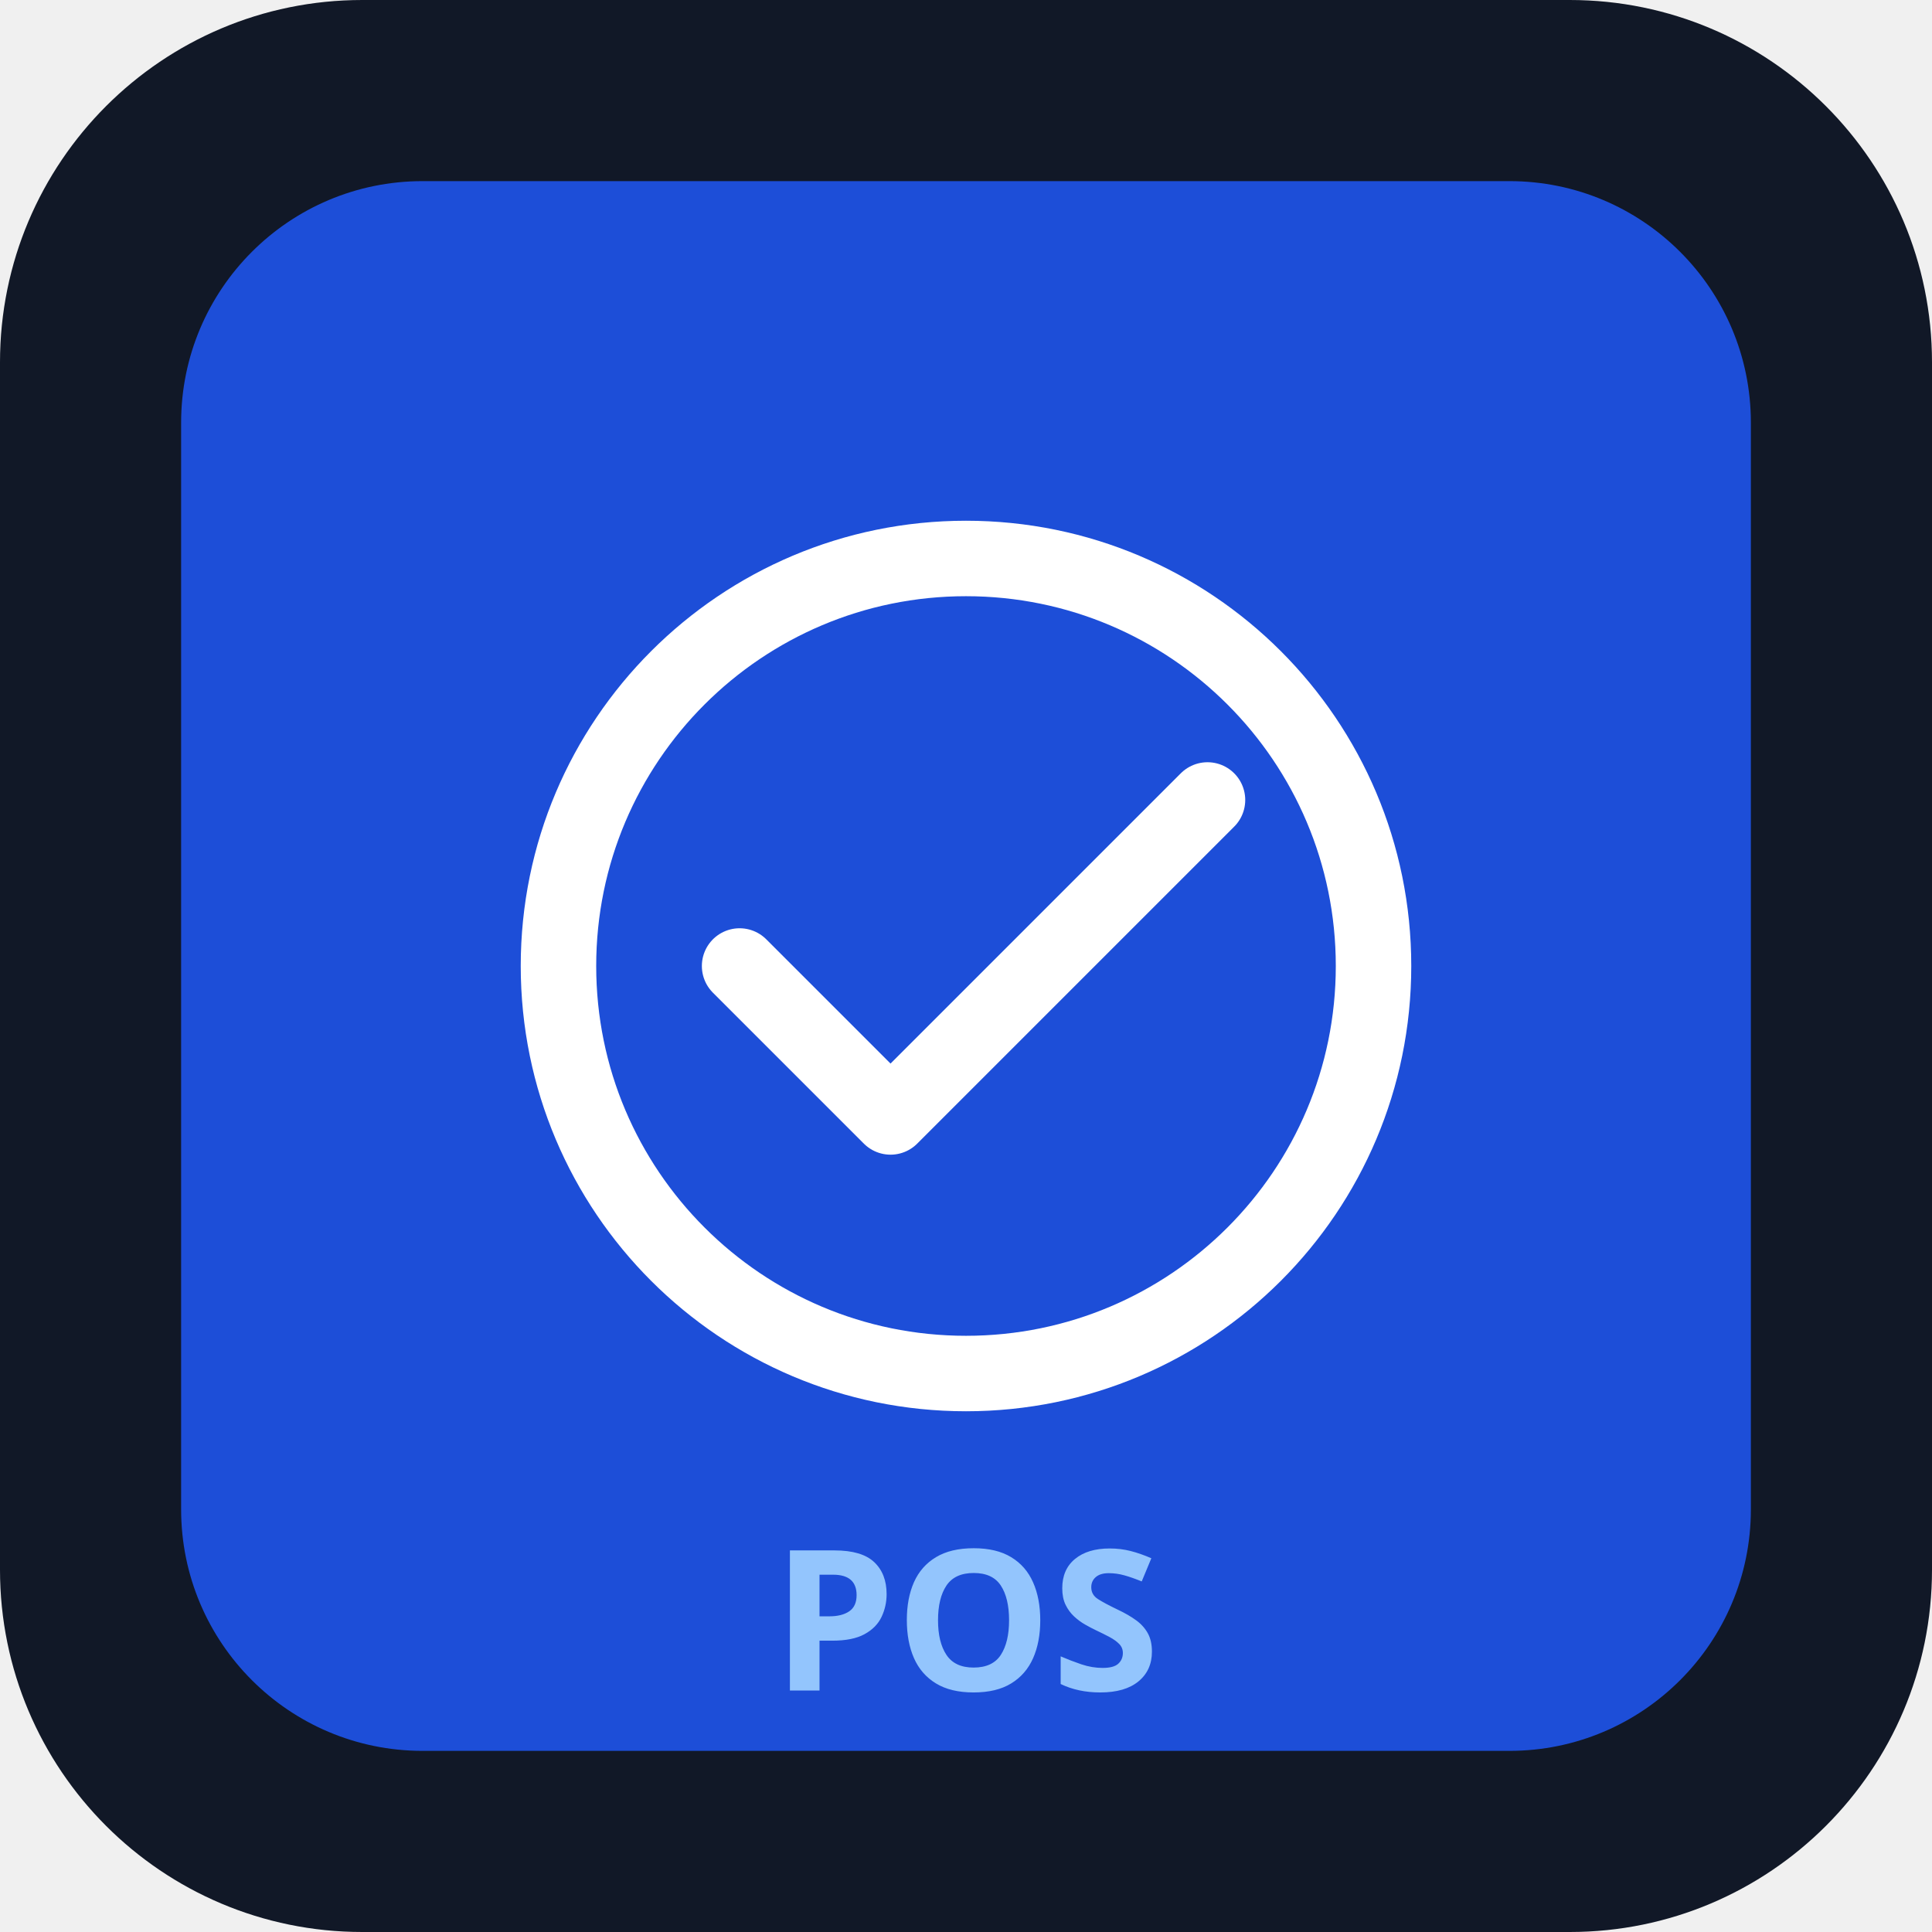
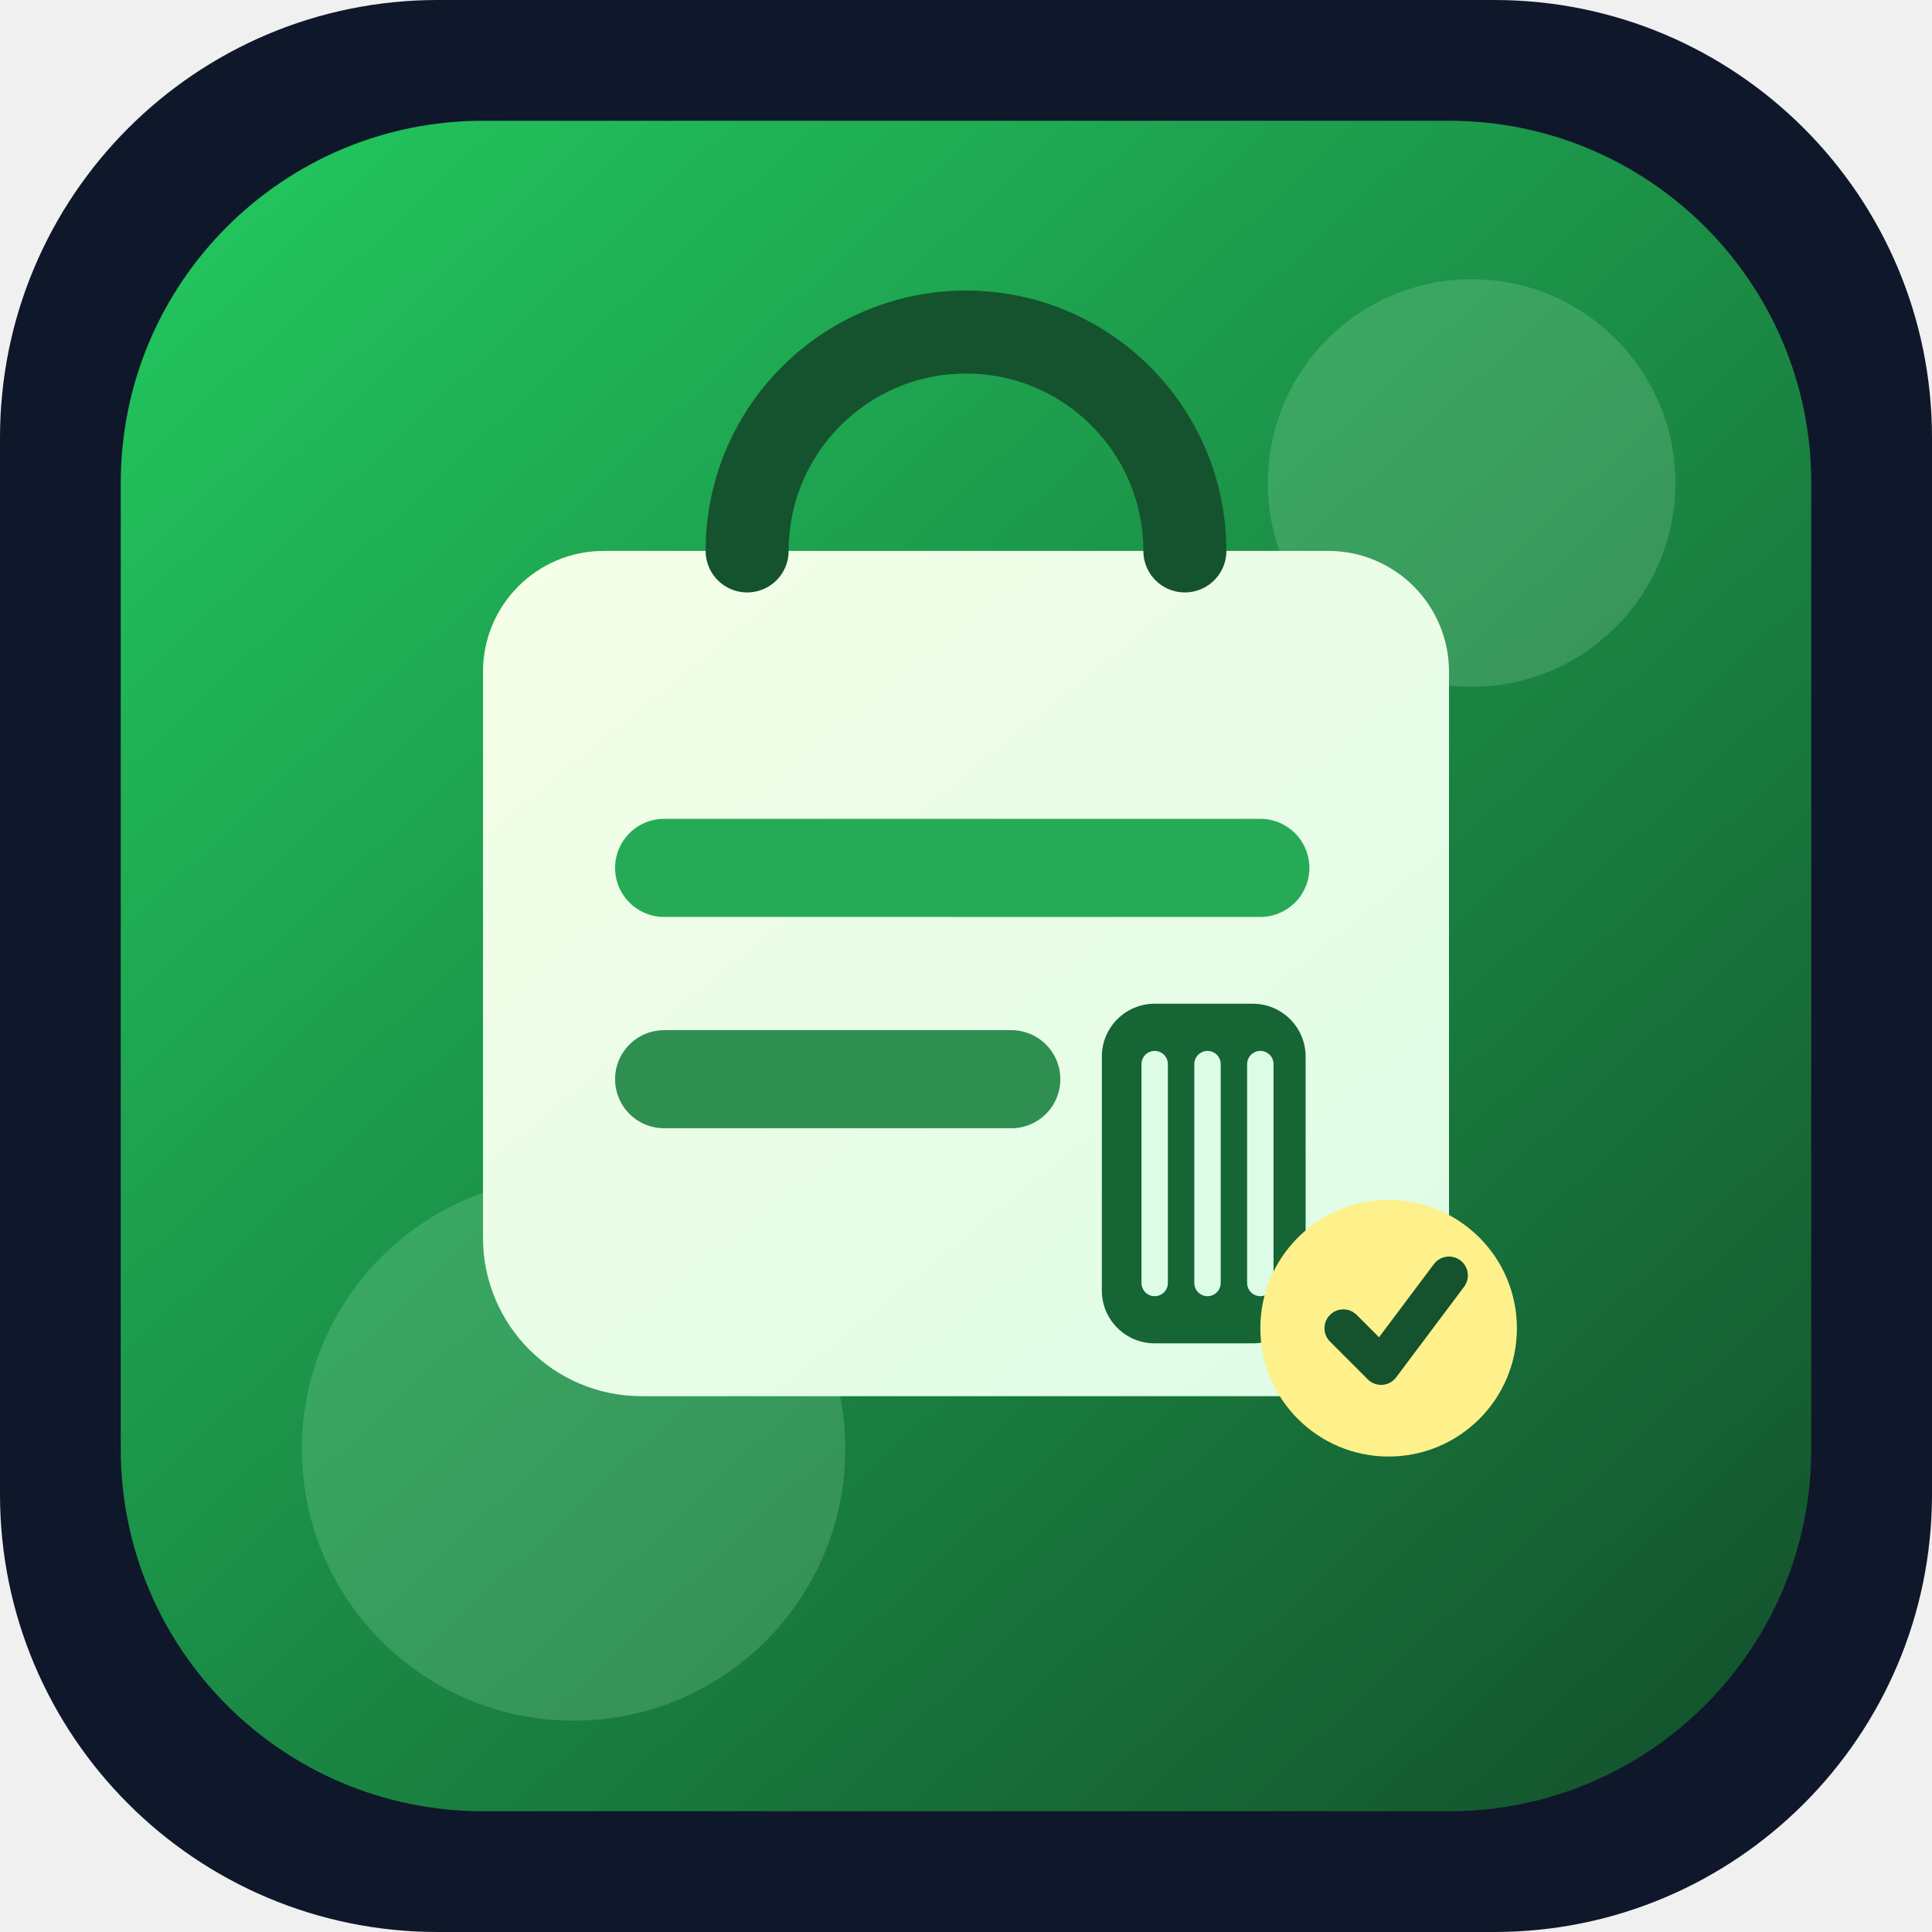
- <svg xmlns="http://www.w3.org/2000/svg" viewBox="0 0 512 512" width="512" height="512">
-   <rect width="512" height="512" rx="96" fill="#111827" />
-   <rect x="48" y="48" width="416" height="416" rx="64" fill="#1d4ed8" />
-   <circle cx="256" cy="256" r="108" fill="none" stroke="white" stroke-width="20" />
-   <path d="M196 256 L236 296 L320 212" stroke="white" stroke-width="20" stroke-linecap="round" stroke-linejoin="round" fill="none" />
-   <text x="256" y="448" text-anchor="middle" font-family="sans-serif" font-size="52" font-weight="bold" fill="#93c5fd">POS</text>
+ <svg xmlns="http://www.w3.org/2000/svg" viewBox="0 0 512 512" width="512" height="512" role="img" aria-label="MiniPOS icon">
+   <defs>
+     <linearGradient id="bg512" x1="58" y1="44" x2="456" y2="470" gradientUnits="userSpaceOnUse">
+       <stop offset="0" stop-color="#22c55e" />
+       <stop offset="1" stop-color="#14532d" />
+     </linearGradient>
+     <linearGradient id="card512" x1="140" y1="114" x2="372" y2="400" gradientUnits="userSpaceOnUse">
+       <stop offset="0" stop-color="#f7fee7" />
+       <stop offset="1" stop-color="#dcfce7" />
+     </linearGradient>
+   </defs>
+   <rect width="512" height="512" rx="116" fill="#0f172a" />
+   <rect x="32" y="32" width="448" height="448" rx="96" fill="url(#bg512)" />
+   <circle cx="390" cy="128" r="54" fill="#dcfce7" opacity="0.16" />
+   <circle cx="152" cy="384" r="72" fill="#bbf7d0" opacity="0.18" />
+   <path d="M160 146h192a32 32 0 0 1 32 32v150a42 42 0 0 1-42 42H170a42 42 0 0 1-42-42V178a32 32 0 0 1 32-32Z" fill="url(#card512)" />
+   <path d="M198 146a58 58 0 0 1 116 0" fill="none" stroke="#14532d" stroke-width="22" stroke-linecap="round" />
+   <path d="M176 230h158" stroke="#16a34a" stroke-width="26" stroke-linecap="round" opacity="0.92" />
+   <path d="M176 286h92" stroke="#15803d" stroke-width="26" stroke-linecap="round" opacity="0.88" />
+   <rect x="292" y="266" width="54" height="90" rx="14" fill="#166534" />
+   <path d="M306 282v58M320 282v58M334 282v58" stroke="#dcfce7" stroke-width="7" stroke-linecap="round" />
+   <circle cx="368" cy="352" r="34" fill="#fef08a" />
+   <path d="M356 352l10 10 18-24" fill="none" stroke="#14532d" stroke-width="10" stroke-linecap="round" stroke-linejoin="round" />
</svg>
